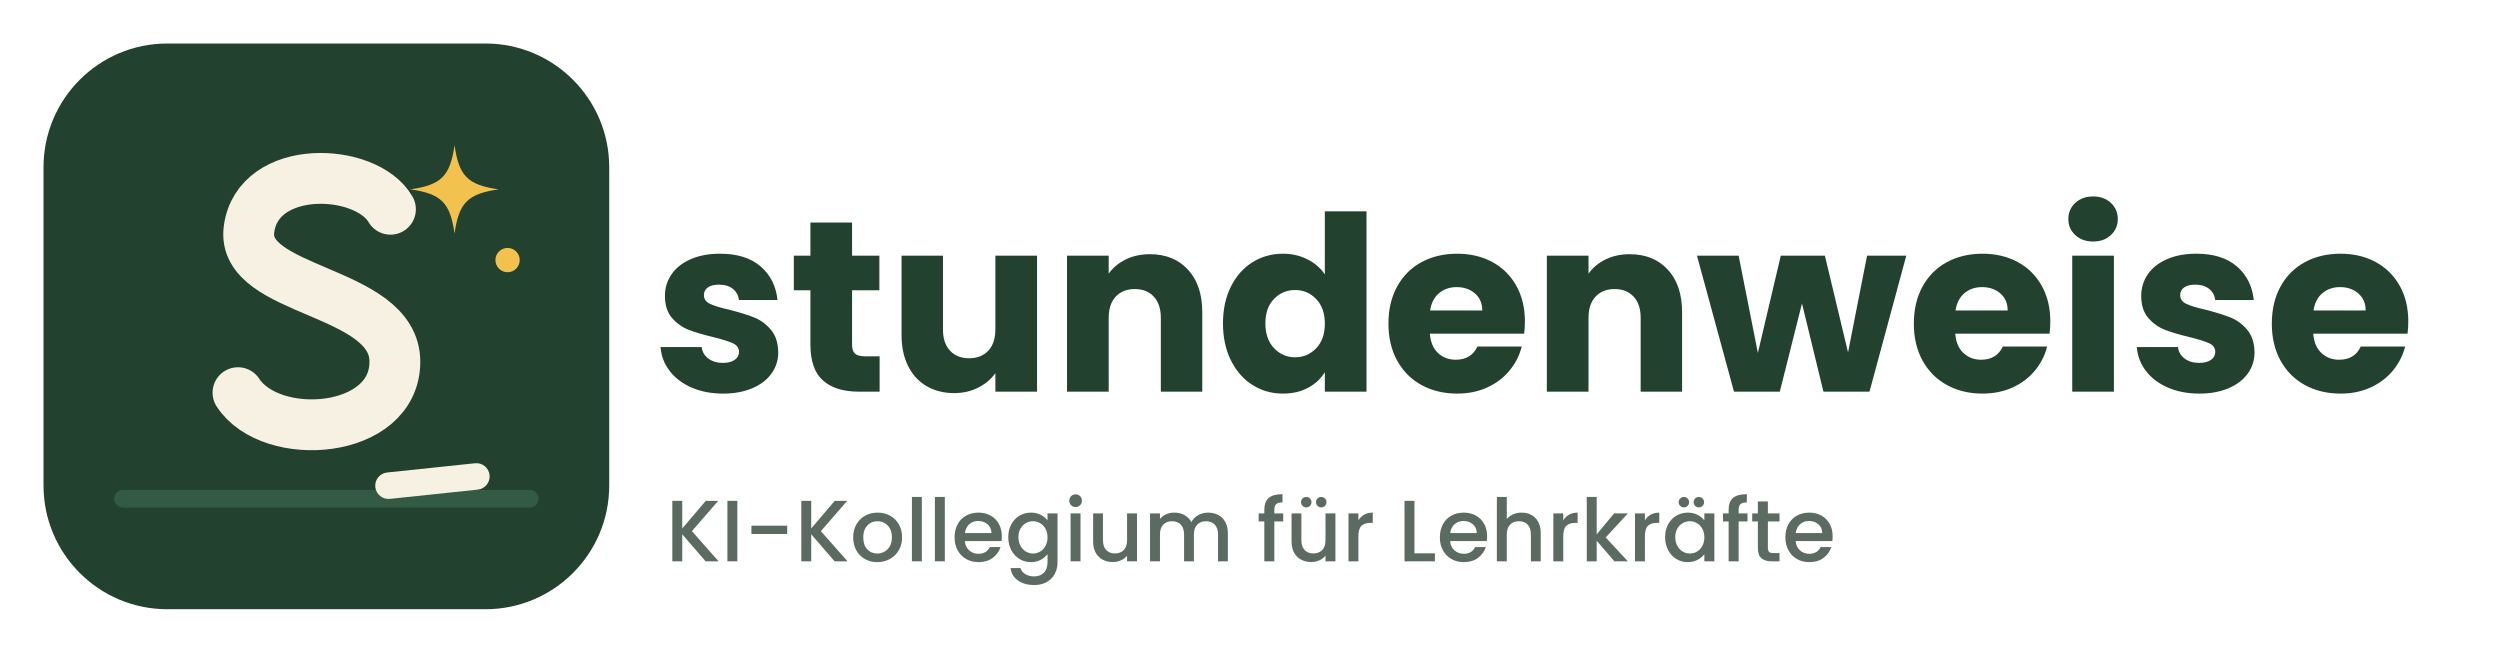
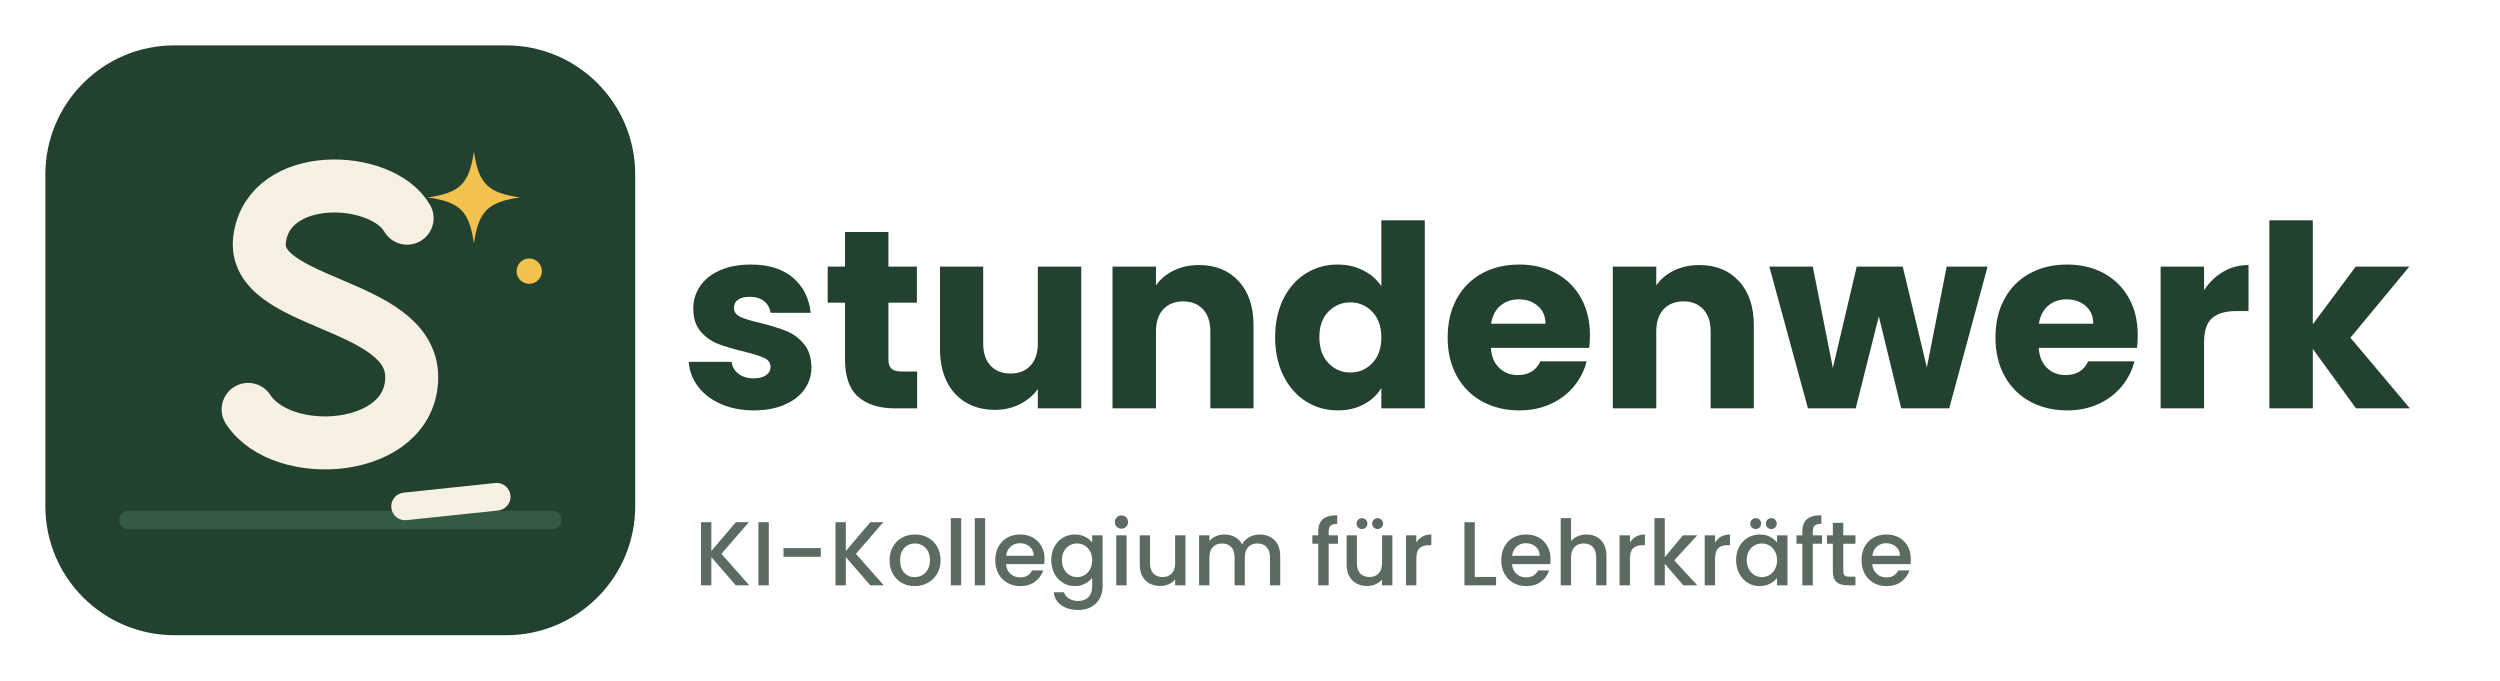
- <svg xmlns="http://www.w3.org/2000/svg" viewBox="0 0 1149 300" role="img" aria-label="Stundenweise – KI-Kollegium für Lehrkräfte">
+ <svg xmlns="http://www.w3.org/2000/svg" viewBox="0 0 1102 300" role="img" aria-label="Stundenwerk – KI-Kollegium für Lehrkräfte">
  <g transform="translate(20 20) scale(0.5078125)">
    <rect width="512" height="512" rx="112" fill="#22412F" />
    <rect x="64" y="404" width="384" height="16" rx="8" fill="#335A43" />
    <g stroke="#F6F1E3" stroke-width="46" stroke-linecap="round" stroke-linejoin="round" fill="none">
      <path d="M314 150 C292 112 194 108 186 168 C178 226 318 222 318 288 C318 354 206 362 176 316" />
    </g>
    <path d="M372 92 C376 120 384 128 412 132 C384 136 376 144 372 172 C368 144 360 136 332 132 C360 128 368 120 372 92 Z" fill="#F2C14E" />
    <circle cx="420" cy="196" r="11" fill="#F2C14E" />
    <rect x="300" y="384" width="104" height="24" rx="12" fill="#F6F1E3" transform="rotate(-6 352 396)" />
  </g>
-   <path d="M303.584 159.504H322.512Q322.848 162.752 325.536 164.768Q328.224 166.784 332.144 166.784Q335.728 166.784 337.688 165.384Q339.648 163.984 339.648 161.744Q339.648 159.056 336.848 157.768Q334.048 156.48 327.776 154.912Q321.056 153.344 316.576 151.608Q312.096 149.872 308.848 146.12Q305.6 142.368 305.6 135.984Q305.6 130.608 308.568 126.184Q311.536 121.76 317.304 119.184Q323.072 116.608 331.024 116.608Q342.784 116.608 349.56 122.432Q356.336 128.256 357.344 137.888H339.648Q339.2 134.64 336.792 132.736Q334.384 130.832 330.464 130.832Q327.104 130.832 325.312 132.12Q323.52 133.408 323.52 135.648Q323.52 138.336 326.376 139.68Q329.232 141.024 335.28 142.368Q342.224 144.16 346.592 145.896Q350.96 147.632 354.264 151.496Q357.568 155.36 357.68 161.856Q357.68 167.344 354.6 171.656Q351.52 175.968 345.752 178.432Q339.984 180.896 332.368 180.896Q324.192 180.896 317.808 178.096Q311.424 175.296 307.728 170.424Q304.032 165.552 303.584 159.504Z M404.272 163.76V180.0H394.528Q384.112 180.0 378.288 174.904Q372.464 169.808 372.464 158.272V133.408H364.848V117.504H372.464V102.272H391.616V117.504H404.16V133.408H391.616V158.496Q391.616 161.296 392.96 162.528Q394.304 163.76 397.44 163.76Z M476.624 117.504V180.0H457.472V171.488Q454.56 175.632 449.576 178.152Q444.592 180.672 438.544 180.672Q431.376 180.672 425.888 177.48Q420.4 174.288 417.376 168.24Q414.352 162.192 414.352 154.016V117.504H433.392V151.44Q433.392 157.712 436.64 161.184Q439.888 164.656 445.376 164.656Q450.976 164.656 454.224 161.184Q457.472 157.712 457.472 151.44V117.504Z M552.56 143.488V180.0H533.52V146.064Q533.52 139.792 530.272 136.32Q527.024 132.848 521.536 132.848Q516.048 132.848 512.8 136.32Q509.552 139.792 509.552 146.064V180.0H490.4V117.504H509.552V125.792Q512.464 121.648 517.392 119.24Q522.32 116.832 528.48 116.832Q539.456 116.832 546.008 123.944Q552.56 131.056 552.56 143.488Z M589.632 116.608Q595.792 116.608 600.888 119.184Q605.984 121.76 608.896 126.128V97.12H628.048V180.0H608.896V171.04Q606.208 175.52 601.224 178.208Q596.24 180.896 589.632 180.896Q581.904 180.896 575.632 176.92Q569.36 172.944 565.72 165.608Q562.08 158.272 562.08 148.64Q562.08 139.008 565.72 131.728Q569.36 124.448 575.632 120.528Q581.904 116.608 589.632 116.608ZM595.232 133.296Q589.52 133.296 585.544 137.384Q581.568 141.472 581.568 148.64Q581.568 155.808 585.544 160.008Q589.52 164.208 595.232 164.208Q600.944 164.208 604.92 160.064Q608.896 155.92 608.896 148.752Q608.896 141.584 604.92 137.44Q600.944 133.296 595.232 133.296Z M700.512 153.344H657.168Q657.616 159.168 660.92 162.248Q664.224 165.328 669.04 165.328Q676.208 165.328 679.008 159.28H699.392Q697.824 165.44 693.736 170.368Q689.648 175.296 683.488 178.096Q677.328 180.896 669.712 180.896Q660.528 180.896 653.36 176.976Q646.192 173.056 642.16 165.776Q638.128 158.496 638.128 148.752Q638.128 139.008 642.104 131.728Q646.08 124.448 653.248 120.528Q660.416 116.608 669.712 116.608Q678.784 116.608 685.84 120.416Q692.896 124.224 696.872 131.28Q700.848 138.336 700.848 147.744Q700.848 150.432 700.512 153.344ZM681.248 142.704Q681.248 137.776 677.888 134.864Q674.528 131.952 669.488 131.952Q664.672 131.952 661.368 134.752Q658.064 137.552 657.28 142.704Z M773.088 143.488V180.0H754.048V146.064Q754.048 139.792 750.8 136.32Q747.552 132.848 742.064 132.848Q736.576 132.848 733.328 136.32Q730.08 139.792 730.08 146.064V180.0H710.928V117.504H730.08V125.792Q732.992 121.648 737.92 119.24Q742.848 116.832 749.008 116.832Q759.984 116.832 766.536 123.944Q773.088 131.056 773.088 143.488Z M876.128 117.504 859.216 180.0H838.048L828.192 139.456L818.0 180.0H796.944L779.92 117.504H799.072L807.92 162.192L818.448 117.504H838.72L849.36 161.968L858.096 117.504Z M941.984 153.344H898.64Q899.088 159.168 902.392 162.248Q905.696 165.328 910.512 165.328Q917.68 165.328 920.48 159.28H940.864Q939.296 165.44 935.208 170.368Q931.12 175.296 924.96 178.096Q918.8 180.896 911.184 180.896Q902.0 180.896 894.832 176.976Q887.664 173.056 883.632 165.776Q879.6 158.496 879.6 148.752Q879.6 139.008 883.576 131.728Q887.552 124.448 894.72 120.528Q901.888 116.608 911.184 116.608Q920.256 116.608 927.312 120.416Q934.368 124.224 938.344 131.28Q942.32 138.336 942.32 147.744Q942.32 150.432 941.984 153.344ZM922.72 142.704Q922.72 137.776 919.36 134.864Q916.0 131.952 910.96 131.952Q906.144 131.952 902.84 134.752Q899.536 137.552 898.752 142.704Z M950.608 100.704Q950.608 96.224 953.8 93.256Q956.992 90.288 962.032 90.288Q966.96 90.288 970.152 93.256Q973.344 96.224 973.344 100.704Q973.344 105.072 970.152 108.04Q966.96 111.008 962.032 111.008Q956.992 111.008 953.8 108.04Q950.608 105.072 950.608 100.704ZM971.552 117.504V180.0H952.4V117.504Z M982.08 159.504H1001.008Q1001.344 162.752 1004.032 164.768Q1006.72 166.784 1010.64 166.784Q1014.224 166.784 1016.184 165.384Q1018.144 163.984 1018.144 161.744Q1018.144 159.056 1015.344 157.768Q1012.544 156.48 1006.272 154.912Q999.552 153.344 995.072 151.608Q990.592 149.872 987.344 146.12Q984.096 142.368 984.096 135.984Q984.096 130.608 987.064 126.184Q990.032 121.76 995.8 119.184Q1001.568 116.608 1009.52 116.608Q1021.28 116.608 1028.056 122.432Q1034.832 128.256 1035.84 137.888H1018.144Q1017.696 134.64 1015.288 132.736Q1012.88 130.832 1008.96 130.832Q1005.6 130.832 1003.808 132.12Q1002.016 133.408 1002.016 135.648Q1002.016 138.336 1004.872 139.68Q1007.728 141.024 1013.776 142.368Q1020.72 144.16 1025.088 145.896Q1029.456 147.632 1032.76 151.496Q1036.064 155.36 1036.176 161.856Q1036.176 167.344 1033.096 171.656Q1030.016 175.968 1024.248 178.432Q1018.48 180.896 1010.864 180.896Q1002.688 180.896 996.304 178.096Q989.92 175.296 986.224 170.424Q982.528 165.552 982.08 159.504Z M1106.512 153.344H1063.168Q1063.616 159.168 1066.92 162.248Q1070.224 165.328 1075.04 165.328Q1082.208 165.328 1085.008 159.28H1105.392Q1103.824 165.44 1099.736 170.368Q1095.648 175.296 1089.488 178.096Q1083.328 180.896 1075.712 180.896Q1066.528 180.896 1059.36 176.976Q1052.192 173.056 1048.16 165.776Q1044.128 158.496 1044.128 148.752Q1044.128 139.008 1048.104 131.728Q1052.08 124.448 1059.248 120.528Q1066.416 116.608 1075.712 116.608Q1084.784 116.608 1091.84 120.416Q1098.896 124.224 1102.872 131.28Q1106.848 138.336 1106.848 147.744Q1106.848 150.432 1106.512 153.344ZM1087.248 142.704Q1087.248 137.776 1083.888 134.864Q1080.528 131.952 1075.488 131.952Q1070.672 131.952 1067.368 134.752Q1064.064 137.552 1063.28 142.704Z" fill="#22412F" />
+   <path d="M303.584 159.504H322.512Q322.848 162.752 325.536 164.768Q328.224 166.784 332.144 166.784Q335.728 166.784 337.688 165.384Q339.648 163.984 339.648 161.744Q339.648 159.056 336.848 157.768Q334.048 156.48 327.776 154.912Q321.056 153.344 316.576 151.608Q312.096 149.872 308.848 146.12Q305.6 142.368 305.6 135.984Q305.6 130.608 308.568 126.184Q311.536 121.76 317.304 119.184Q323.072 116.608 331.024 116.608Q342.784 116.608 349.56 122.432Q356.336 128.256 357.344 137.888H339.648Q339.2 134.64 336.792 132.736Q334.384 130.832 330.464 130.832Q327.104 130.832 325.312 132.12Q323.52 133.408 323.52 135.648Q323.52 138.336 326.376 139.68Q329.232 141.024 335.28 142.368Q342.224 144.16 346.592 145.896Q350.96 147.632 354.264 151.496Q357.568 155.36 357.68 161.856Q357.68 167.344 354.6 171.656Q351.52 175.968 345.752 178.432Q339.984 180.896 332.368 180.896Q324.192 180.896 317.808 178.096Q311.424 175.296 307.728 170.424Q304.032 165.552 303.584 159.504Z M404.272 163.76V180.0H394.528Q384.112 180.0 378.288 174.904Q372.464 169.808 372.464 158.272V133.408H364.848V117.504H372.464V102.272H391.616V117.504H404.16V133.408H391.616V158.496Q391.616 161.296 392.96 162.528Q394.304 163.76 397.44 163.76Z M476.624 117.504V180.0H457.472V171.488Q454.56 175.632 449.576 178.152Q444.592 180.672 438.544 180.672Q431.376 180.672 425.888 177.48Q420.4 174.288 417.376 168.24Q414.352 162.192 414.352 154.016V117.504H433.392V151.44Q433.392 157.712 436.64 161.184Q439.888 164.656 445.376 164.656Q450.976 164.656 454.224 161.184Q457.472 157.712 457.472 151.44V117.504Z M552.56 143.488V180.0H533.52V146.064Q533.52 139.792 530.272 136.32Q527.024 132.848 521.536 132.848Q516.048 132.848 512.8 136.32Q509.552 139.792 509.552 146.064V180.0H490.4V117.504H509.552V125.792Q512.464 121.648 517.392 119.24Q522.32 116.832 528.48 116.832Q539.456 116.832 546.008 123.944Q552.56 131.056 552.56 143.488Z M589.632 116.608Q595.792 116.608 600.888 119.184Q605.984 121.76 608.896 126.128V97.12H628.048V180.0H608.896V171.04Q606.208 175.52 601.224 178.208Q596.24 180.896 589.632 180.896Q581.904 180.896 575.632 176.92Q569.36 172.944 565.72 165.608Q562.08 158.272 562.08 148.64Q562.08 139.008 565.72 131.728Q569.36 124.448 575.632 120.528Q581.904 116.608 589.632 116.608ZM595.232 133.296Q589.52 133.296 585.544 137.384Q581.568 141.472 581.568 148.64Q581.568 155.808 585.544 160.008Q589.52 164.208 595.232 164.208Q600.944 164.208 604.92 160.064Q608.896 155.92 608.896 148.752Q608.896 141.584 604.92 137.44Q600.944 133.296 595.232 133.296Z M700.512 153.344H657.168Q657.616 159.168 660.92 162.248Q664.224 165.328 669.04 165.328Q676.208 165.328 679.008 159.28H699.392Q697.824 165.44 693.736 170.368Q689.648 175.296 683.488 178.096Q677.328 180.896 669.712 180.896Q660.528 180.896 653.36 176.976Q646.192 173.056 642.16 165.776Q638.128 158.496 638.128 148.752Q638.128 139.008 642.104 131.728Q646.08 124.448 653.248 120.528Q660.416 116.608 669.712 116.608Q678.784 116.608 685.84 120.416Q692.896 124.224 696.872 131.28Q700.848 138.336 700.848 147.744Q700.848 150.432 700.512 153.344ZM681.248 142.704Q681.248 137.776 677.888 134.864Q674.528 131.952 669.488 131.952Q664.672 131.952 661.368 134.752Q658.064 137.552 657.28 142.704Z M773.088 143.488V180.0H754.048V146.064Q754.048 139.792 750.8 136.32Q747.552 132.848 742.064 132.848Q736.576 132.848 733.328 136.32Q730.08 139.792 730.08 146.064V180.0H710.928V117.504H730.08V125.792Q732.992 121.648 737.92 119.24Q742.848 116.832 749.008 116.832Q759.984 116.832 766.536 123.944Q773.088 131.056 773.088 143.488Z M876.128 117.504 859.216 180.0H838.048L828.192 139.456L818.0 180.0H796.944L779.92 117.504H799.072L807.92 162.192L818.448 117.504H838.72L849.36 161.968L858.096 117.504Z M941.984 153.344H898.64Q899.088 159.168 902.392 162.248Q905.696 165.328 910.512 165.328Q917.68 165.328 920.48 159.28H940.864Q939.296 165.44 935.208 170.368Q931.12 175.296 924.96 178.096Q918.8 180.896 911.184 180.896Q902.0 180.896 894.832 176.976Q887.664 173.056 883.632 165.776Q879.6 158.496 879.6 148.752Q879.6 139.008 883.576 131.728Q887.552 124.448 894.72 120.528Q901.888 116.608 911.184 116.608Q920.256 116.608 927.312 120.416Q934.368 124.224 938.344 131.28Q942.32 138.336 942.32 147.744Q942.32 150.432 941.984 153.344ZM922.72 142.704Q922.72 137.776 919.36 134.864Q916.0 131.952 910.96 131.952Q906.144 131.952 902.84 134.752Q899.536 137.552 898.752 142.704Z M991.152 116.832V137.104H985.888Q978.72 137.104 975.136 140.184Q971.552 143.264 971.552 150.992V180.0H952.4V117.504H971.552V127.92Q974.912 122.768 979.952 119.8Q984.992 116.832 991.152 116.832Z M1038.528 180.0 1019.488 153.792V180.0H1000.336V97.12H1019.488V142.928L1038.416 117.504H1062.048L1036.064 148.864L1062.272 180.0Z" fill="#22412F" />
  <path d="M324.32 258.0 313.56 245.56V258.0H309.0V230.2H313.56V242.88L324.36 230.2H330.08L318.0 244.12L330.28 258.0Z M338.88 230.2V258.0H334.32V230.2Z M361.8 241.6V245.44H345.36V241.6Z M383.6 258.0 372.84 245.56V258.0H368.28V230.2H372.84V242.88L383.64 230.2H389.36L377.28 244.12L389.56 258.0Z M392.12 246.96Q392.12 243.6 393.6 241.0Q395.08 238.4 397.64 237.0Q400.2 235.6 403.36 235.6Q406.52 235.6 409.08 237.0Q411.64 238.4 413.12 241.0Q414.6 243.6 414.6 246.96Q414.6 250.32 413.08 252.92Q411.56 255.52 408.94 256.94Q406.32 258.36 403.16 258.36Q400.04 258.36 397.52 256.94Q395 255.52 393.56 252.94Q392.12 250.36 392.12 246.96ZM409.92 246.96Q409.92 244.56 409.0 242.9Q408.08 241.24 406.56 240.4Q405.04 239.56 403.28 239.56Q401.52 239.56 400.02 240.4Q398.52 241.24 397.64 242.9Q396.76 244.56 396.76 246.96Q396.76 250.52 398.58 252.46Q400.4 254.4 403.16 254.4Q404.92 254.4 406.46 253.56Q408 252.72 408.96 251.04Q409.92 249.36 409.92 246.96Z M423.68 228.4V258.0H419.12V228.4Z M434.24 228.4V258.0H429.68V228.4Z M460.28 248.68H443.44Q443.64 251.32 445.4 252.92Q447.16 254.52 449.72 254.52Q453.4 254.52 454.92 251.44H459.84Q458.84 254.48 456.22 256.42Q453.6 258.36 449.72 258.36Q446.56 258.36 444.06 256.94Q441.56 255.52 440.14 252.94Q438.72 250.36 438.72 246.96Q438.72 243.56 440.1 240.98Q441.48 238.4 443.98 237.0Q446.48 235.6 449.72 235.6Q452.84 235.6 455.28 236.96Q457.72 238.32 459.08 240.78Q460.44 243.24 460.44 246.44Q460.44 247.68 460.28 248.68ZM455.68 245.0Q455.64 242.48 453.88 240.96Q452.12 239.44 449.52 239.44Q447.16 239.44 445.48 240.94Q443.8 242.44 443.48 245.0Z M481.44 239.16V235.96H486.04V258.36Q486.04 261.4 484.76 263.78Q483.48 266.16 481.06 267.52Q478.64 268.88 475.28 268.88Q470.8 268.88 467.84 266.78Q464.88 264.68 464.48 261.08H469Q469.52 262.8 471.22 263.86Q472.92 264.92 475.28 264.92Q478.04 264.92 479.74 263.24Q481.44 261.56 481.44 258.36V254.68Q480.28 256.24 478.3 257.3Q476.32 258.36 473.8 258.36Q470.92 258.36 468.54 256.9Q466.16 255.44 464.78 252.82Q463.4 250.2 463.4 246.88Q463.4 243.56 464.78 241.0Q466.16 238.44 468.54 237.02Q470.92 235.6 473.8 235.6Q476.36 235.6 478.34 236.62Q480.32 237.64 481.44 239.16ZM474.76 239.56Q473 239.56 471.48 240.42Q469.96 241.28 469.02 242.94Q468.08 244.6 468.08 246.88Q468.08 249.16 469.02 250.88Q469.96 252.6 471.5 253.5Q473.04 254.4 474.76 254.4Q476.52 254.4 478.04 253.52Q479.56 252.64 480.5 250.94Q481.44 249.24 481.44 246.96Q481.44 244.68 480.5 243.0Q479.56 241.32 478.04 240.44Q476.52 239.56 474.76 239.56Z M491.44 230.12Q491.44 228.88 492.28 228.04Q493.12 227.2 494.36 227.2Q495.56 227.2 496.4 228.04Q497.24 228.88 497.24 230.12Q497.24 231.36 496.4 232.2Q495.56 233.04 494.36 233.04Q493.12 233.04 492.28 232.2Q491.44 231.36 491.44 230.12ZM496.6 235.96V258.0H492.04V235.96Z M522.56 235.96V258.0H518.0V255.4Q516.92 256.76 515.18 257.54Q513.44 258.32 511.48 258.32Q508.88 258.32 506.82 257.24Q504.76 256.16 503.58 254.04Q502.4 251.92 502.4 248.92V235.96H506.92V248.24Q506.92 251.2 508.4 252.78Q509.88 254.36 512.44 254.36Q515.0 254.36 516.5 252.78Q518.0 251.2 518.0 248.24V235.96Z M564.32 245.0V258.0H559.8V245.68Q559.8 242.72 558.32 241.14Q556.84 239.56 554.28 239.56Q551.72 239.56 550.22 241.14Q548.72 242.72 548.72 245.68V258.0H544.2V245.68Q544.2 242.72 542.72 241.14Q541.24 239.56 538.68 239.56Q536.12 239.56 534.62 241.14Q533.12 242.72 533.12 245.68V258.0H528.56V235.96H533.12V238.48Q534.24 237.12 535.96 236.36Q537.68 235.6 539.64 235.6Q542.28 235.6 544.36 236.72Q546.44 237.84 547.56 239.96Q548.56 237.96 550.68 236.78Q552.8 235.6 555.24 235.6Q557.84 235.6 559.9 236.68Q561.96 237.76 563.14 239.88Q564.32 242.0 564.32 245.0Z  M589.76 239.68H585.68V258.0H581.08V239.68H578.48V235.96H581.08V234.4Q581.08 230.6 583.1 228.86Q585.12 227.12 589.44 227.12V230.92Q587.36 230.92 586.52 231.7Q585.68 232.48 585.68 234.4V235.96H589.76Z M613.76 235.96V258.0H609.2V255.4Q608.12 256.76 606.38 257.54Q604.64 258.32 602.68 258.32Q600.08 258.32 598.02 257.24Q595.96 256.16 594.78 254.04Q593.6 251.92 593.6 248.92V235.96H598.12V248.24Q598.12 251.2 599.6 252.78Q601.08 254.36 603.64 254.36Q606.2 254.36 607.7 252.78Q609.2 251.2 609.2 248.24V235.96ZM597.96 230.8Q597.96 229.8 598.66 229.1Q599.36 228.4 600.36 228.4Q601.36 228.4 602.06 229.1Q602.76 229.8 602.76 230.8Q602.76 231.8 602.06 232.5Q601.36 233.2 600.36 233.2Q599.36 233.2 598.66 232.5Q597.96 231.8 597.96 230.8ZM604.84 230.8Q604.84 229.8 605.54 229.1Q606.24 228.4 607.24 228.4Q608.24 228.4 608.94 229.1Q609.64 229.8 609.64 230.8Q609.64 231.8 608.94 232.5Q608.24 233.2 607.24 233.2Q606.24 233.2 605.54 232.5Q604.84 231.8 604.84 230.8Z M630.92 235.6V240.32H629.76Q627.08 240.32 625.7 241.68Q624.32 243.04 624.32 246.4V258.0H619.76V235.96H624.32V239.16Q625.32 237.48 626.98 236.54Q628.64 235.6 630.92 235.6Z  M650.08 254.32H659.48V258.0H645.52V230.2H650.08Z M683.32 248.68H666.48Q666.68 251.32 668.44 252.92Q670.2 254.52 672.76 254.52Q676.44 254.52 677.96 251.44H682.88Q681.88 254.48 679.26 256.42Q676.64 258.36 672.76 258.36Q669.6 258.36 667.1 256.94Q664.6 255.52 663.18 252.94Q661.76 250.36 661.76 246.96Q661.76 243.56 663.14 240.98Q664.52 238.4 667.02 237.0Q669.52 235.6 672.76 235.6Q675.88 235.6 678.32 236.96Q680.76 238.32 682.12 240.78Q683.48 243.24 683.48 246.44Q683.48 247.68 683.32 248.68ZM678.72 245.0Q678.68 242.48 676.92 240.96Q675.16 239.44 672.56 239.44Q670.2 239.44 668.52 240.94Q666.84 242.44 666.52 245.0Z M708.12 245.0V258.0H703.6V245.68Q703.6 242.72 702.12 241.14Q700.64 239.56 698.08 239.56Q695.52 239.56 694.02 241.14Q692.52 242.72 692.52 245.68V258.0H687.96V228.4H692.52V238.52Q693.68 237.12 695.46 236.36Q697.24 235.6 699.36 235.6Q701.88 235.6 703.86 236.68Q705.84 237.76 706.98 239.88Q708.12 242.0 708.12 245.0Z M725.08 235.6V240.32H723.92Q721.24 240.32 719.86 241.68Q718.48 243.04 718.48 246.4V258.0H713.92V235.96H718.48V239.16Q719.48 237.48 721.14 236.54Q722.8 235.6 725.08 235.6Z M738 247.0 748.16 258.0H742L733.84 248.52V258.0H729.28V228.4H733.84V245.6L741.84 235.96H748.16Z M762.6 235.6V240.32H761.44Q758.76 240.32 757.38 241.68Q756 243.04 756 246.4V258.0H751.44V235.96H756V239.16Q757 237.48 758.66 236.54Q760.32 235.6 762.6 235.6Z M775.68 235.6Q778.28 235.6 780.22 236.62Q782.16 237.64 783.32 239.16V235.96H787.92V258.0H783.32V254.72Q782.16 256.28 780.16 257.32Q778.16 258.36 775.6 258.36Q772.76 258.36 770.4 256.9Q768.04 255.44 766.66 252.82Q765.28 250.2 765.28 246.88Q765.28 243.56 766.66 241.0Q768.04 238.44 770.42 237.02Q772.8 235.6 775.68 235.6ZM776.64 239.56Q774.88 239.56 773.36 240.42Q771.84 241.28 770.9 242.94Q769.96 244.6 769.96 246.88Q769.96 249.16 770.9 250.88Q771.84 252.6 773.38 253.5Q774.92 254.4 776.64 254.4Q778.4 254.4 779.92 253.52Q781.44 252.64 782.38 250.94Q783.32 249.24 783.32 246.96Q783.32 244.68 782.38 243.0Q781.44 241.32 779.92 240.44Q778.4 239.56 776.64 239.56ZM771.52 230.8Q771.52 229.8 772.22 229.1Q772.92 228.4 773.92 228.4Q774.92 228.4 775.62 229.1Q776.32 229.8 776.32 230.8Q776.32 231.8 775.62 232.5Q774.92 233.2 773.92 233.2Q772.92 233.2 772.22 232.5Q771.52 231.8 771.52 230.8ZM778.4 230.8Q778.4 229.8 779.1 229.1Q779.8 228.4 780.8 228.4Q781.8 228.4 782.5 229.1Q783.2 229.8 783.2 230.8Q783.2 231.8 782.5 232.5Q781.8 233.2 780.8 233.2Q779.8 233.2 779.1 232.5Q778.4 231.8 778.4 230.8Z M803.16 239.68H799.08V258.0H794.48V239.68H791.88V235.96H794.48V234.4Q794.48 230.6 796.5 228.86Q798.52 227.12 802.84 227.12V230.92Q800.76 230.92 799.92 231.7Q799.08 232.48 799.08 234.4V235.96H803.16Z M812.52 239.68V251.88Q812.52 253.12 813.1 253.66Q813.68 254.2 815.08 254.2H817.88V258.0H814.28Q811.2 258.0 809.56 256.56Q807.92 255.12 807.92 251.88V239.68H805.32V235.96H807.92V230.48H812.52V235.96H817.88V239.68Z M842.12 248.68H825.28Q825.48 251.32 827.24 252.92Q829 254.52 831.56 254.52Q835.24 254.52 836.76 251.44H841.68Q840.68 254.48 838.06 256.42Q835.44 258.36 831.56 258.36Q828.4 258.36 825.9 256.94Q823.4 255.52 821.98 252.94Q820.56 250.36 820.56 246.96Q820.56 243.56 821.94 240.98Q823.32 238.4 825.82 237.0Q828.32 235.6 831.56 235.6Q834.68 235.6 837.12 236.96Q839.56 238.32 840.92 240.78Q842.28 243.24 842.28 246.44Q842.28 247.68 842.12 248.68ZM837.52 245.0Q837.48 242.48 835.72 240.96Q833.96 239.44 831.36 239.44Q829 239.44 827.32 240.94Q825.64 242.44 825.32 245.0Z" fill="#5B6B61" />
</svg>
